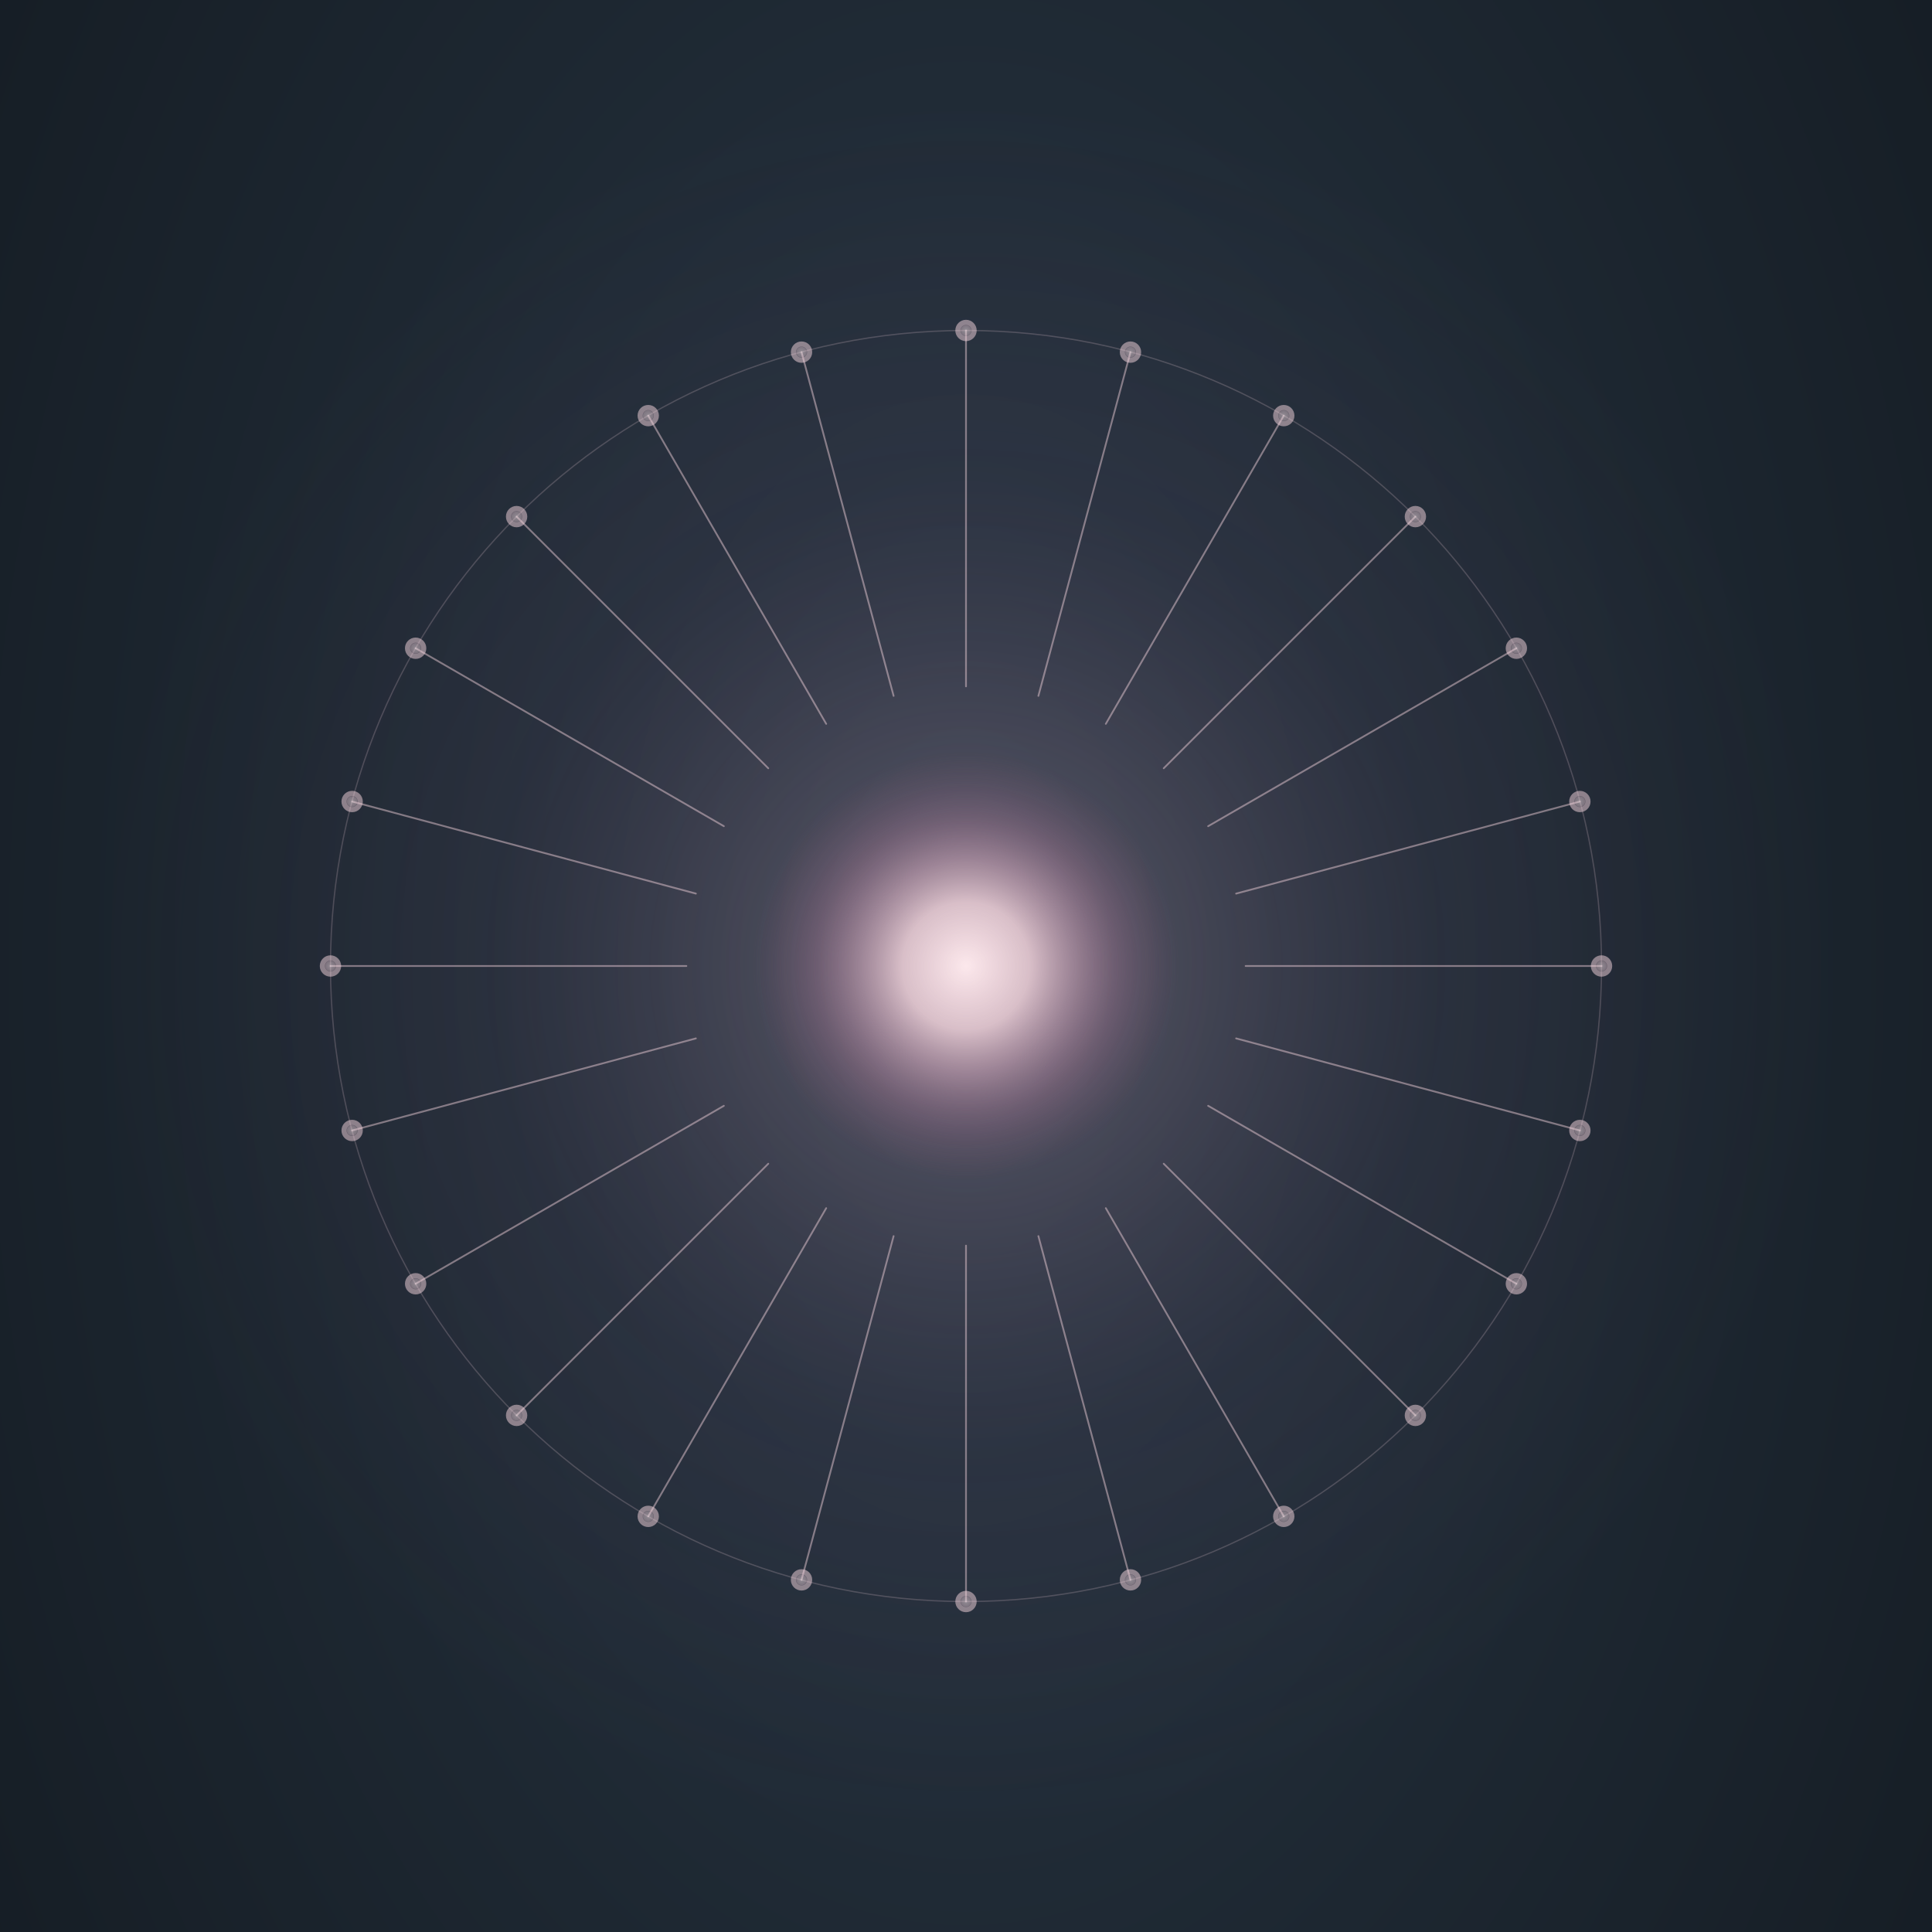
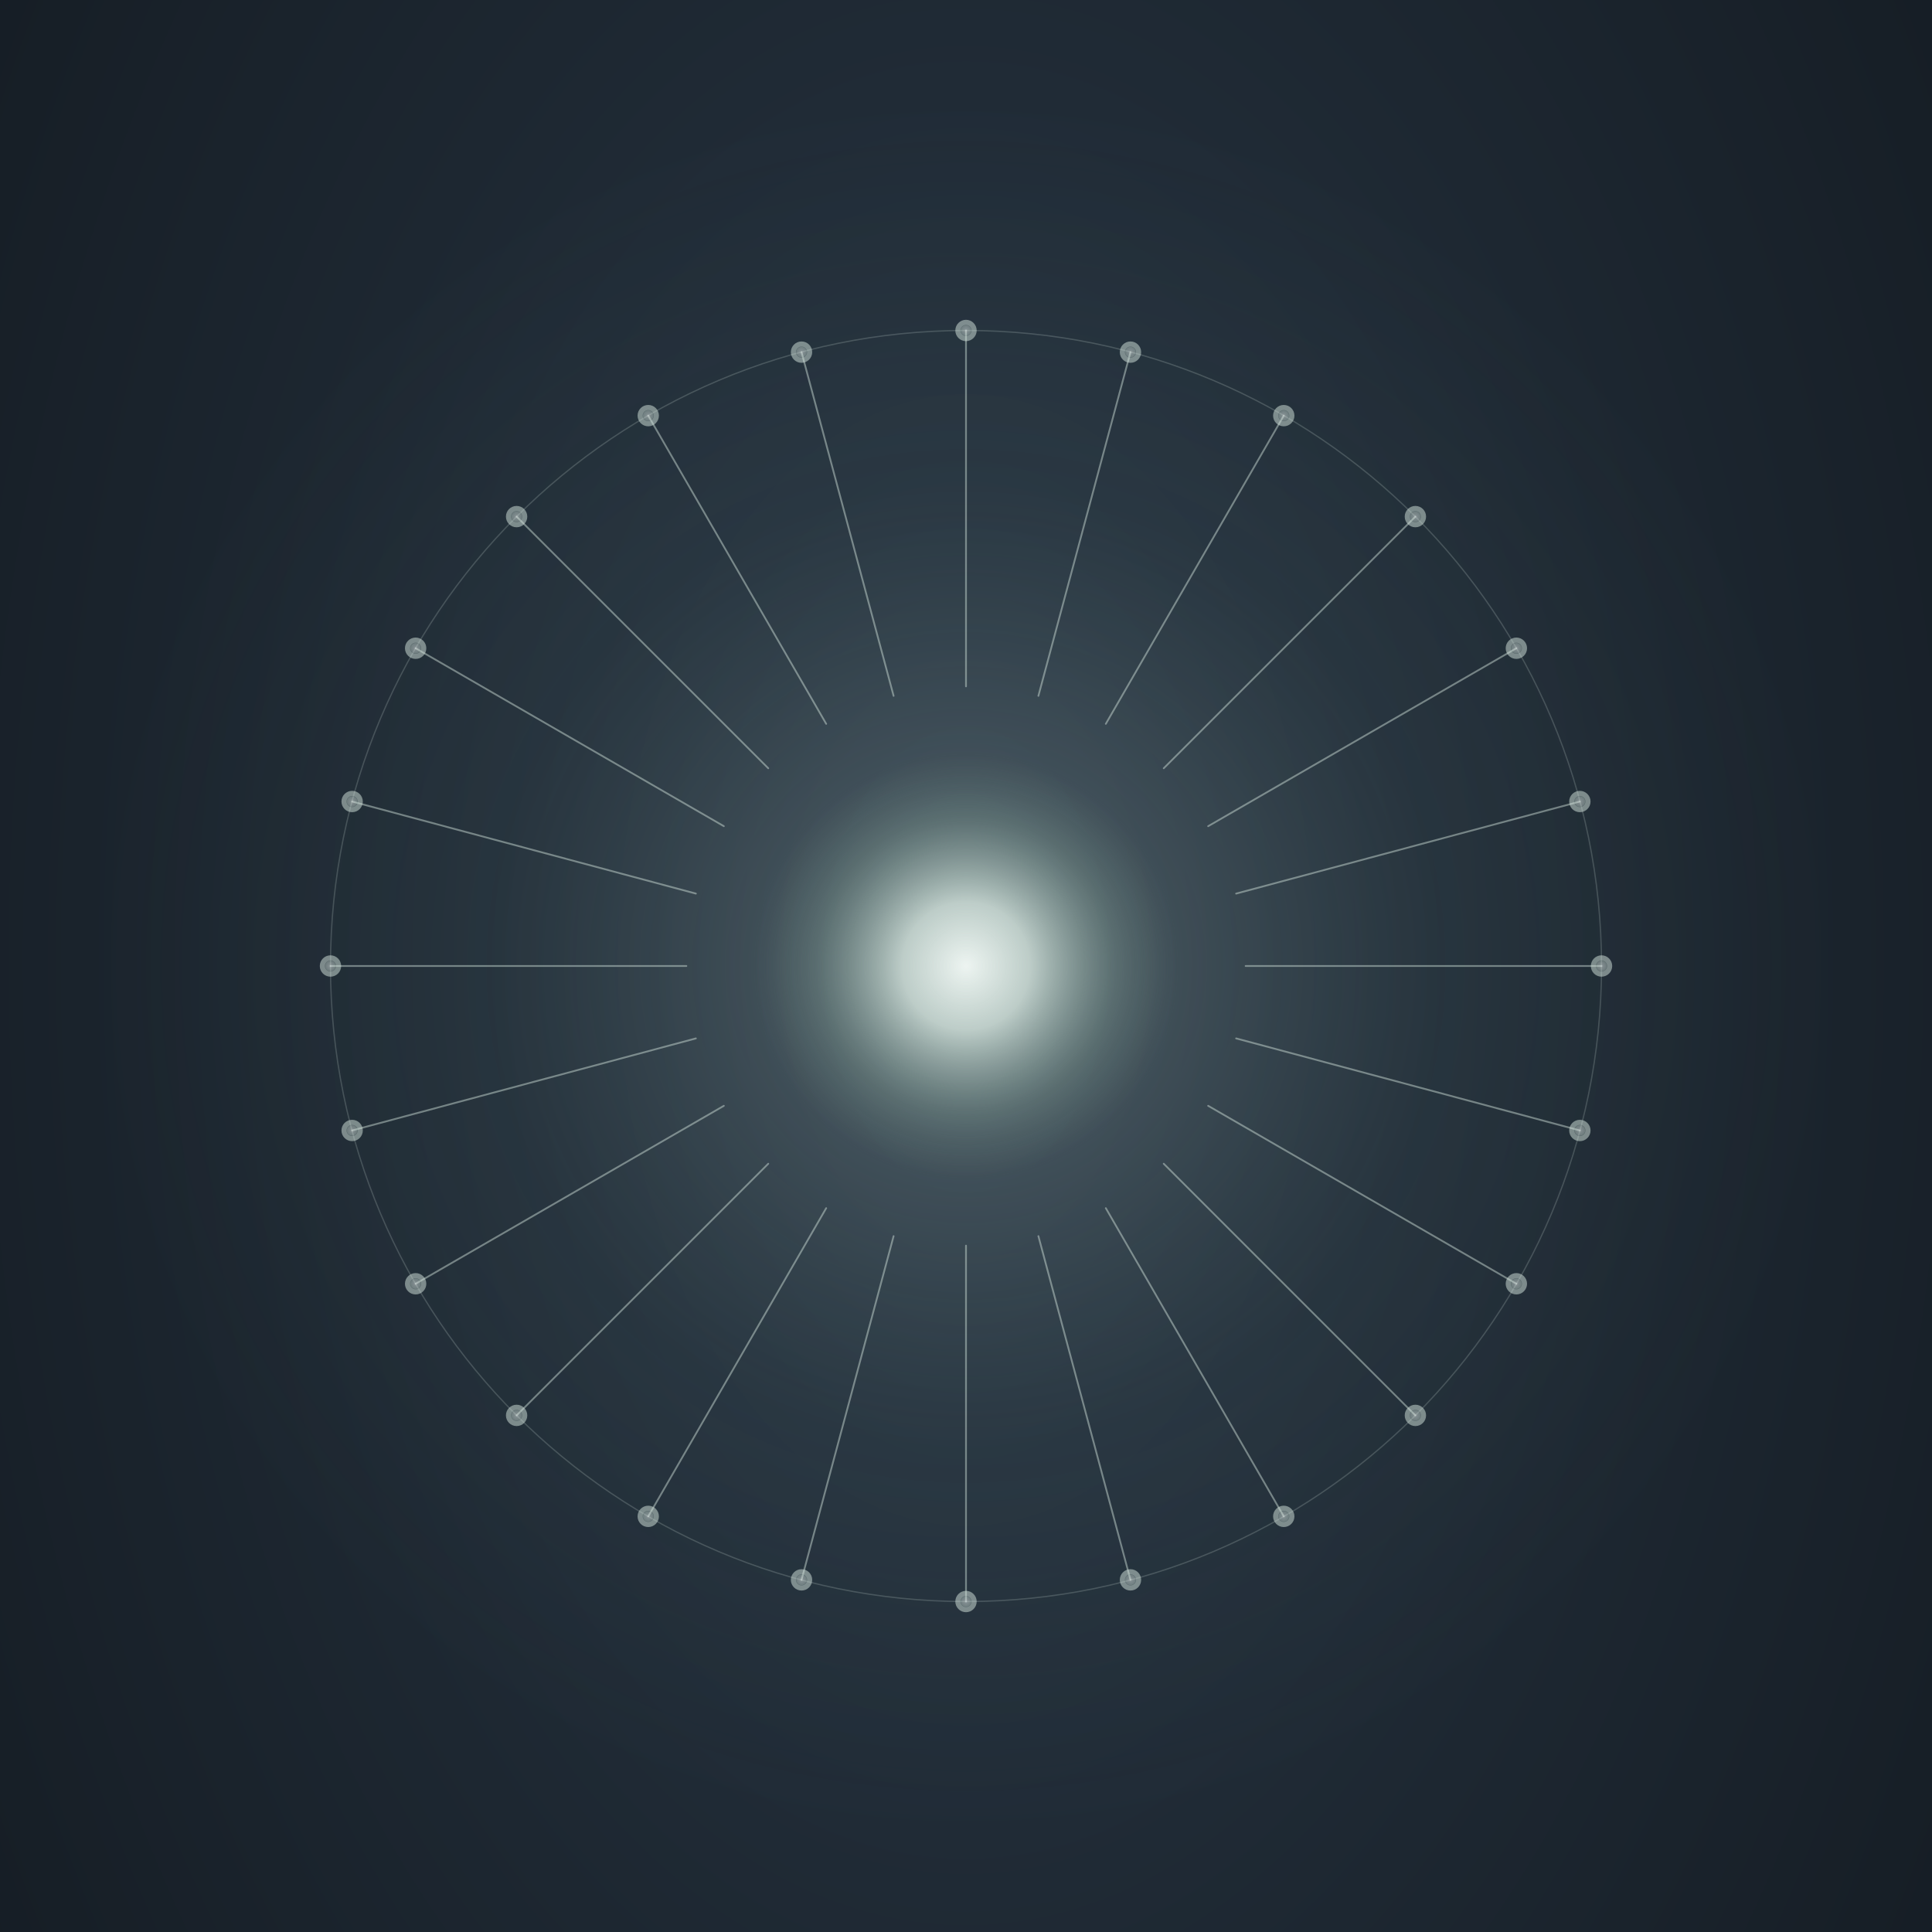
<svg xmlns="http://www.w3.org/2000/svg" viewBox="0 80 380 380" role="img" aria-label="Afslutning">
  <defs>
    <style>
@keyframes core-r { 0%, 100% { r: 36px; } 50% { r: 46px; } }
@keyframes aura-r { 0%, 100% { rx: 158px; ry: 158px; } 50% { rx: 182px; ry: 182px; } }
@keyframes threads-breathe {
  0%, 100% { transform: scale(1); }
  50% { transform: scale(1.1); }
}
.core { animation: core-r 8s ease-in-out infinite; }
.aura { animation: aura-r 8s ease-in-out infinite; }
.threads-group {
  animation: threads-breathe 8s ease-in-out infinite;
  transform-origin: 190px 270px;
  transform-box: view-box;
}
/* Lyspunkterne på periferien blinker svagt forskudt - som en stille konstellation */
@keyframes star-twinkle {
  0%, 100% { opacity: 0.5; r: 1.6px; }
  50% { opacity: 0.95; r: 2.2px; }
}
.star { animation: star-twinkle 5s ease-in-out infinite; }
.star-1 { animation-delay: 0s; }
.star-2 { animation-delay: -0.4s; }
.star-3 { animation-delay: -0.8s; }
.star-4 { animation-delay: -1.2s; }
.star-5 { animation-delay: -1.6s; }
.star-6 { animation-delay: -2.0s; }
.star-7 { animation-delay: -2.4s; }
.star-8 { animation-delay: -2.8s; }
.star-9 { animation-delay: -3.2s; }
.star-10 { animation-delay: -3.6s; }
.star-11 { animation-delay: -4.0s; }
.star-12 { animation-delay: -4.4s; }

@media (prefers-reduced-motion: reduce) {
  .core, .aura, .threads-group, .star { animation: none; }
}
</style>
    <radialGradient id="well" cx="50%" cy="42%" r="65%">
      <stop offset="0%" stop-color="#2a3847" />
      <stop offset="55%" stop-color="#1d2731" />
      <stop offset="100%" stop-color="#141b22" />
    </radialGradient>
    <radialGradient id="core-g" cx="50%" cy="50%" r="50%">
-       <stop offset="0%" stop-color="#fce8ec" stop-opacity="1" />
-       <stop offset="30%" stop-color="#f8d8e0" stop-opacity="0.8" />
-       <stop offset="70%" stop-color="#b880a0" stop-opacity="0.3" />
-       <stop offset="100%" stop-color="#8a5878" stop-opacity="0" />
+       <stop offset="0%" stop-color="#edf4f1" stop-opacity="1" />
+       <stop offset="30%" stop-color="#d8e8e0" stop-opacity="0.8" />
+       <stop offset="70%" stop-color="#8aa89c" stop-opacity="0.3" />
+       <stop offset="100%" stop-color="#6a8a7e" stop-opacity="0" />
    </radialGradient>
    <radialGradient id="aura-g" cx="50%" cy="50%" r="50%">
-       <stop offset="0%" stop-color="#e8c4d0" stop-opacity="0.3" />
-       <stop offset="55%" stop-color="#8a5878" stop-opacity="0.08" />
-       <stop offset="100%" stop-color="#8a5878" stop-opacity="0" />
+       <stop offset="0%" stop-color="#c8d8d2" stop-opacity="0.3" />
+       <stop offset="55%" stop-color="#6a8a7e" stop-opacity="0.08" />
+       <stop offset="100%" stop-color="#6a8a7e" stop-opacity="0" />
    </radialGradient>
    <radialGradient id="star-g" cx="50%" cy="50%" r="50%">
-       <stop offset="0%" stop-color="#fce8ec" stop-opacity="1" />
-       <stop offset="60%" stop-color="#f8d8e0" stop-opacity="0.85" />
-       <stop offset="100%" stop-color="#b880a0" stop-opacity="0" />
+       <stop offset="0%" stop-color="#edf4f1" stop-opacity="1" />
+       <stop offset="60%" stop-color="#d8e8e0" stop-opacity="0.85" />
+       <stop offset="100%" stop-color="#8aa89c" stop-opacity="0" />
    </radialGradient>
  </defs>
  <rect x="0" y="0" width="380" height="640" fill="url(#well)" />
  <ellipse class="aura" cx="190" cy="270" rx="170" ry="170" fill="url(#aura-g)" />
-   <g class="threads-group" stroke="#f8d8e0" stroke-linecap="round" fill="none">
+   <g class="threads-group" stroke="#d8e8e0" stroke-linecap="round" fill="none">
    <line x1="245.00" y1="270.00" x2="315.00" y2="270.00" stroke-width="0.35" opacity="0.45" />
    <line x1="243.13" y1="284.24" x2="310.74" y2="302.35" stroke-width="0.35" opacity="0.45" />
    <line x1="237.63" y1="297.50" x2="298.25" y2="332.50" stroke-width="0.35" opacity="0.45" />
    <line x1="228.89" y1="308.89" x2="278.39" y2="358.39" stroke-width="0.35" opacity="0.45" />
    <line x1="217.50" y1="317.63" x2="252.50" y2="378.25" stroke-width="0.35" opacity="0.45" />
    <line x1="204.24" y1="323.13" x2="222.35" y2="390.74" stroke-width="0.35" opacity="0.45" />
    <line x1="190.00" y1="325.00" x2="190.00" y2="395.00" stroke-width="0.35" opacity="0.45" />
    <line x1="175.76" y1="323.13" x2="157.65" y2="390.74" stroke-width="0.35" opacity="0.45" />
    <line x1="162.50" y1="317.63" x2="127.50" y2="378.25" stroke-width="0.35" opacity="0.45" />
    <line x1="151.11" y1="308.89" x2="101.61" y2="358.39" stroke-width="0.35" opacity="0.45" />
    <line x1="142.37" y1="297.50" x2="81.75" y2="332.50" stroke-width="0.35" opacity="0.45" />
    <line x1="136.87" y1="284.24" x2="69.26" y2="302.35" stroke-width="0.35" opacity="0.45" />
    <line x1="135.00" y1="270.00" x2="65.00" y2="270.00" stroke-width="0.35" opacity="0.45" />
    <line x1="136.87" y1="255.76" x2="69.26" y2="237.65" stroke-width="0.35" opacity="0.45" />
    <line x1="142.37" y1="242.50" x2="81.75" y2="207.50" stroke-width="0.35" opacity="0.45" />
    <line x1="151.11" y1="231.11" x2="101.61" y2="181.61" stroke-width="0.35" opacity="0.45" />
    <line x1="162.50" y1="222.37" x2="127.50" y2="161.75" stroke-width="0.35" opacity="0.45" />
    <line x1="175.76" y1="216.87" x2="157.65" y2="149.26" stroke-width="0.35" opacity="0.45" />
    <line x1="190.00" y1="215.00" x2="190.00" y2="145.00" stroke-width="0.35" opacity="0.45" />
    <line x1="204.24" y1="216.87" x2="222.35" y2="149.26" stroke-width="0.35" opacity="0.45" />
    <line x1="217.50" y1="222.37" x2="252.50" y2="161.75" stroke-width="0.35" opacity="0.45" />
    <line x1="228.89" y1="231.11" x2="278.39" y2="181.61" stroke-width="0.35" opacity="0.45" />
    <line x1="237.63" y1="242.50" x2="298.25" y2="207.50" stroke-width="0.35" opacity="0.45" />
    <line x1="243.13" y1="255.76" x2="310.74" y2="237.65" stroke-width="0.35" opacity="0.45" />
-     <circle cx="190" cy="270" r="125" stroke="#f8d8e0" stroke-width="0.25" opacity="0.2" />
+     <circle cx="190" cy="270" r="125" stroke="#d8e8e0" stroke-width="0.25" opacity="0.2" />
    <circle class="star star-1" cx="315.00" cy="270.00" r="1.6" fill="url(#star-g)" opacity="0.5" />
    <circle class="star star-2" cx="310.74" cy="302.35" r="1.6" fill="url(#star-g)" opacity="0.5" />
    <circle class="star star-3" cx="298.25" cy="332.50" r="1.6" fill="url(#star-g)" opacity="0.5" />
    <circle class="star star-4" cx="278.39" cy="358.39" r="1.6" fill="url(#star-g)" opacity="0.5" />
    <circle class="star star-5" cx="252.50" cy="378.25" r="1.6" fill="url(#star-g)" opacity="0.5" />
    <circle class="star star-6" cx="222.35" cy="390.74" r="1.6" fill="url(#star-g)" opacity="0.5" />
    <circle class="star star-7" cx="190.00" cy="395.00" r="1.6" fill="url(#star-g)" opacity="0.5" />
    <circle class="star star-8" cx="157.65" cy="390.74" r="1.6" fill="url(#star-g)" opacity="0.5" />
    <circle class="star star-9" cx="127.50" cy="378.25" r="1.6" fill="url(#star-g)" opacity="0.5" />
    <circle class="star star-10" cx="101.61" cy="358.39" r="1.6" fill="url(#star-g)" opacity="0.5" />
    <circle class="star star-11" cx="81.75" cy="332.50" r="1.6" fill="url(#star-g)" opacity="0.5" />
    <circle class="star star-12" cx="69.26" cy="302.35" r="1.6" fill="url(#star-g)" opacity="0.5" />
    <circle class="star star-1" cx="65.00" cy="270.00" r="1.6" fill="url(#star-g)" opacity="0.5" />
    <circle class="star star-2" cx="69.26" cy="237.65" r="1.6" fill="url(#star-g)" opacity="0.5" />
    <circle class="star star-3" cx="81.75" cy="207.50" r="1.6" fill="url(#star-g)" opacity="0.5" />
    <circle class="star star-4" cx="101.61" cy="181.61" r="1.6" fill="url(#star-g)" opacity="0.5" />
    <circle class="star star-5" cx="127.50" cy="161.75" r="1.6" fill="url(#star-g)" opacity="0.5" />
    <circle class="star star-6" cx="157.65" cy="149.26" r="1.6" fill="url(#star-g)" opacity="0.5" />
    <circle class="star star-7" cx="190.00" cy="145.00" r="1.6" fill="url(#star-g)" opacity="0.5" />
    <circle class="star star-8" cx="222.35" cy="149.26" r="1.6" fill="url(#star-g)" opacity="0.5" />
    <circle class="star star-9" cx="252.50" cy="161.75" r="1.6" fill="url(#star-g)" opacity="0.5" />
    <circle class="star star-10" cx="278.39" cy="181.61" r="1.6" fill="url(#star-g)" opacity="0.5" />
    <circle class="star star-11" cx="298.25" cy="207.50" r="1.6" fill="url(#star-g)" opacity="0.5" />
    <circle class="star star-12" cx="310.74" cy="237.65" r="1.6" fill="url(#star-g)" opacity="0.5" />
  </g>
  <circle class="core" cx="190" cy="270" r="42" fill="url(#core-g)" />
-   <line x1="140" y1="520" x2="240" y2="520" stroke="#8a5878" stroke-width="0.5" opacity="0.55" />
-   <text x="190" y="555" text-anchor="middle" font-family="Cinzel, serif" font-size="12" letter-spacing="4" fill="#f8d8e0" opacity="0.95">AFSLUTNING</text>
-   <text x="190" y="580" text-anchor="middle" font-family="Cormorant Garamond, Georgia, serif" font-size="13" font-style="italic" fill="#b880a0" opacity="0.85">hvor alle tråde samles</text>
+   <line x1="140" y1="520" x2="240" y2="520" stroke="#6a8a7e" stroke-width="0.5" opacity="0.55" />
+   <text x="190" y="555" text-anchor="middle" font-family="Cinzel, serif" font-size="12" letter-spacing="4" fill="#d8e8e0" opacity="0.95">AFSLUTNING</text>
+   <text x="190" y="580" text-anchor="middle" font-family="Cormorant Garamond, Georgia, serif" font-size="13" font-style="italic" fill="#8aa89c" opacity="0.85">hvor alle tråde samles</text>
</svg>
